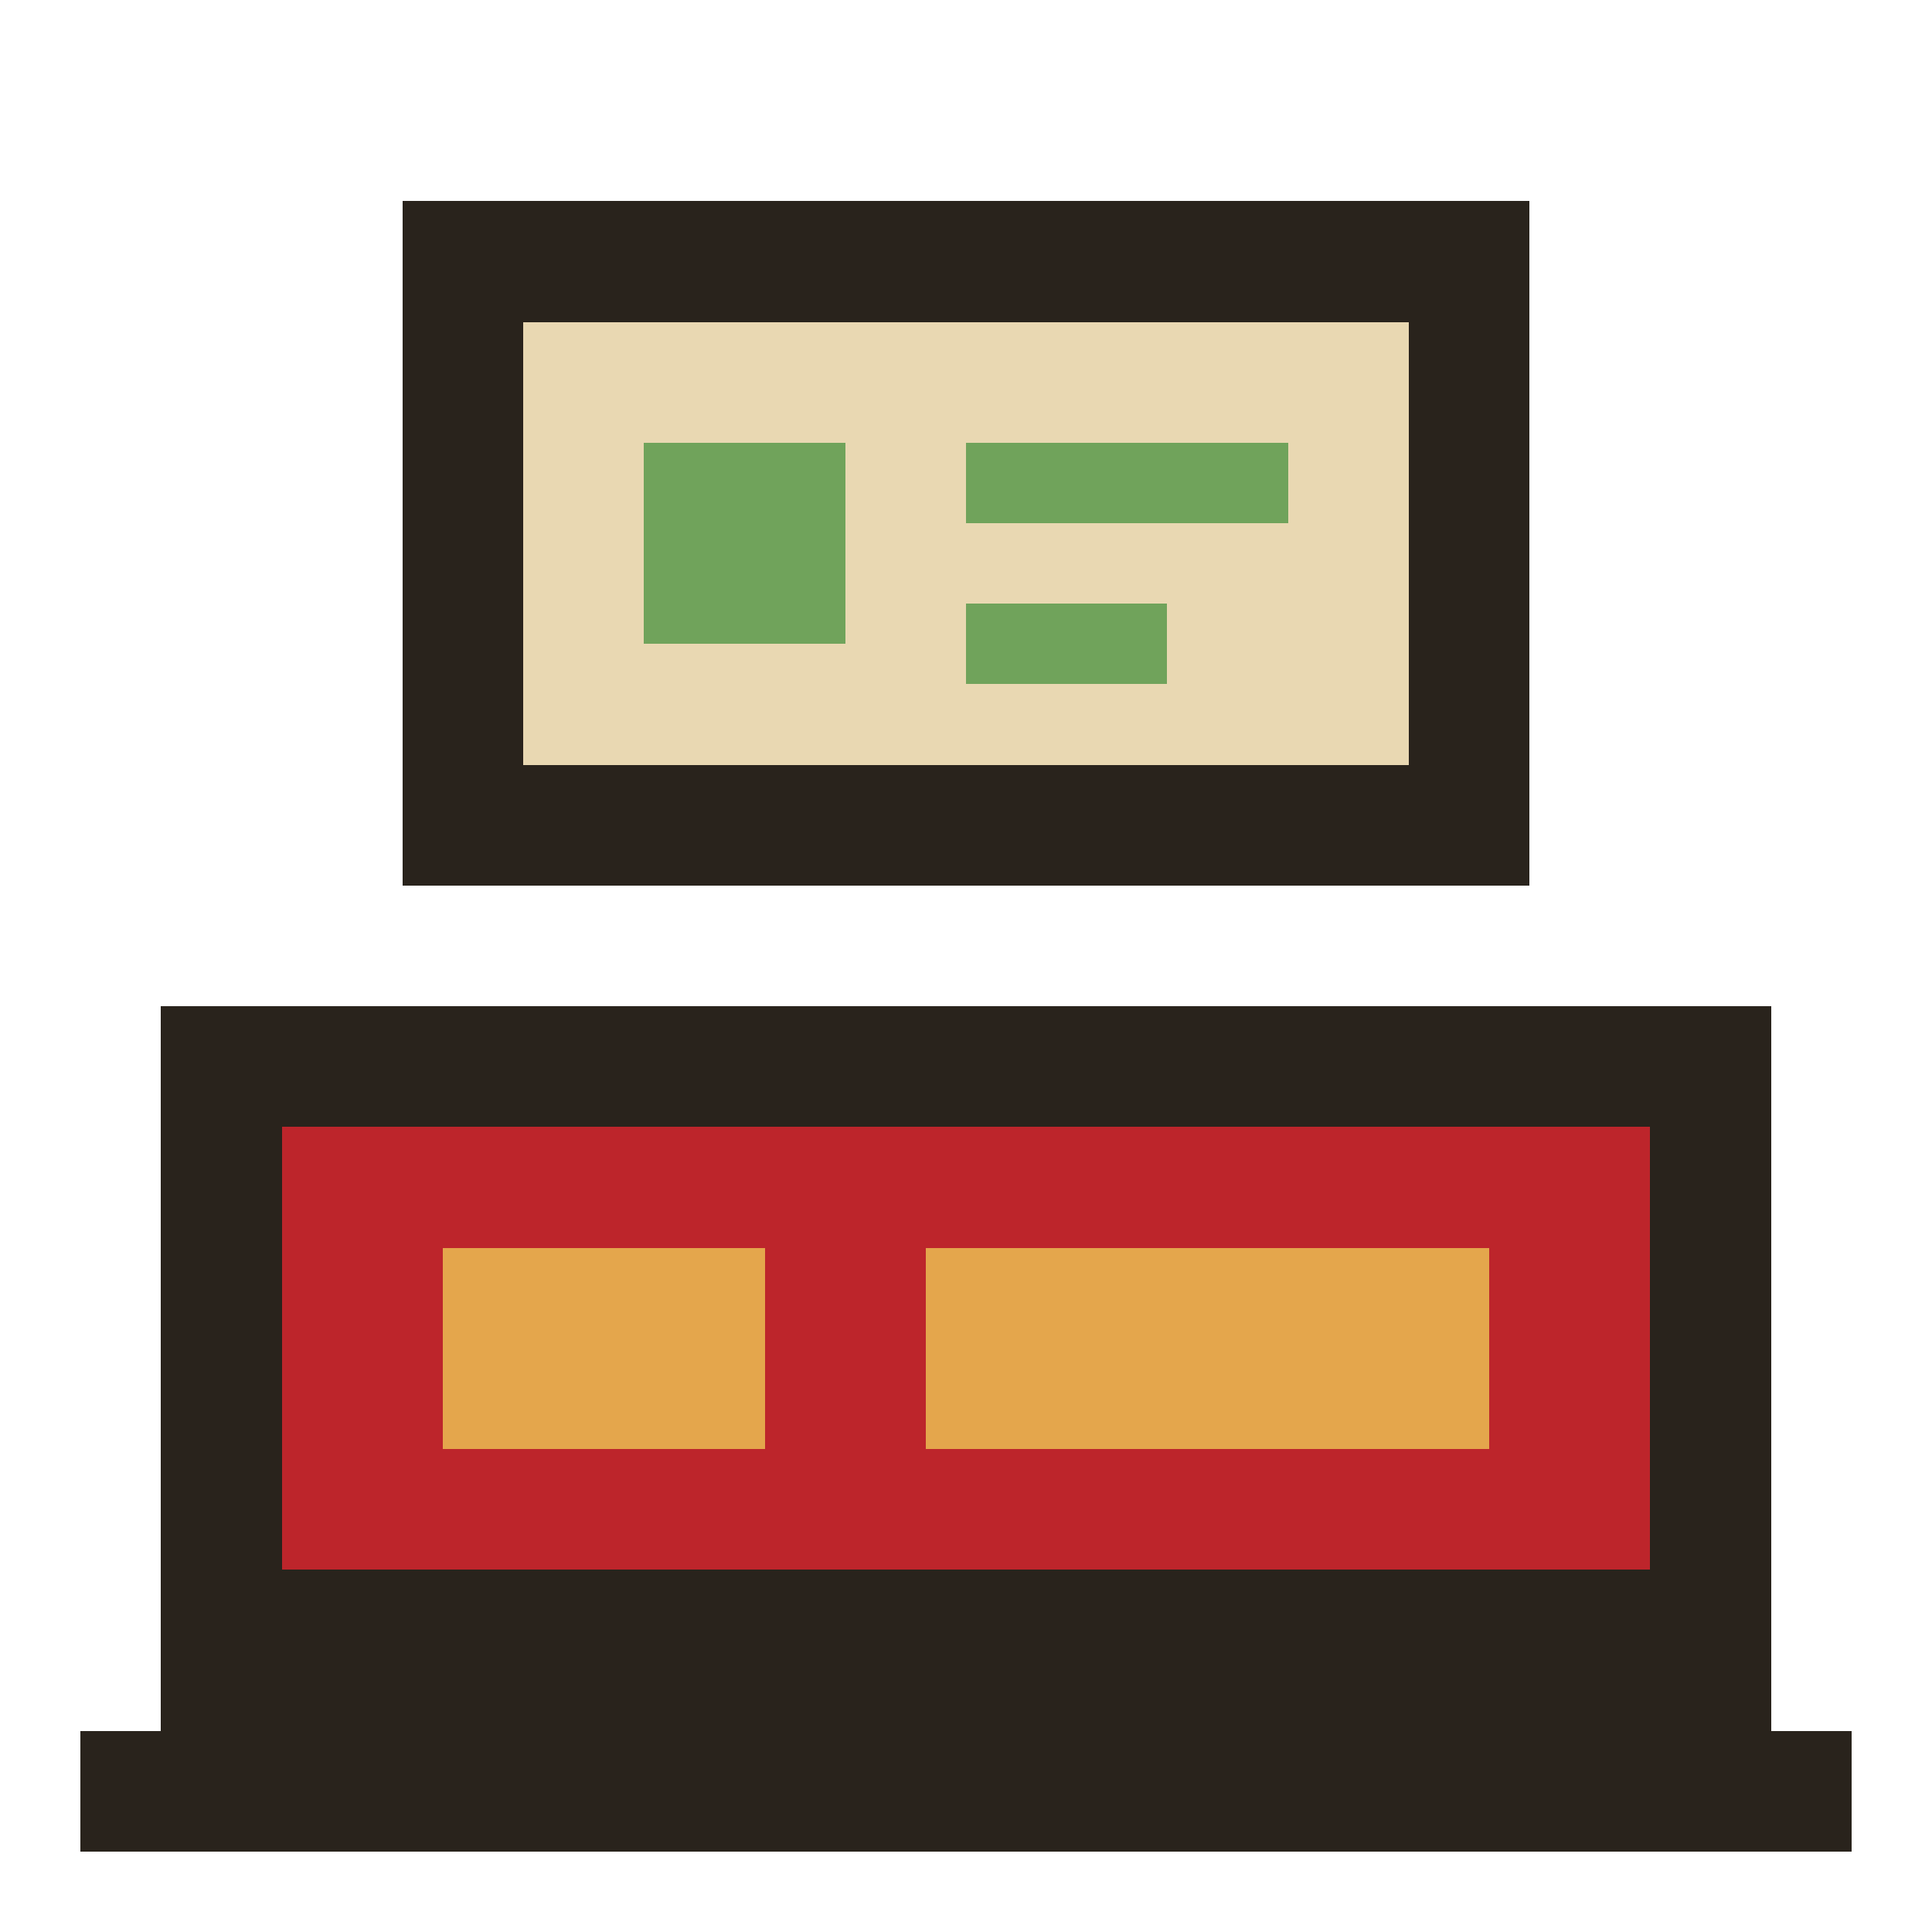
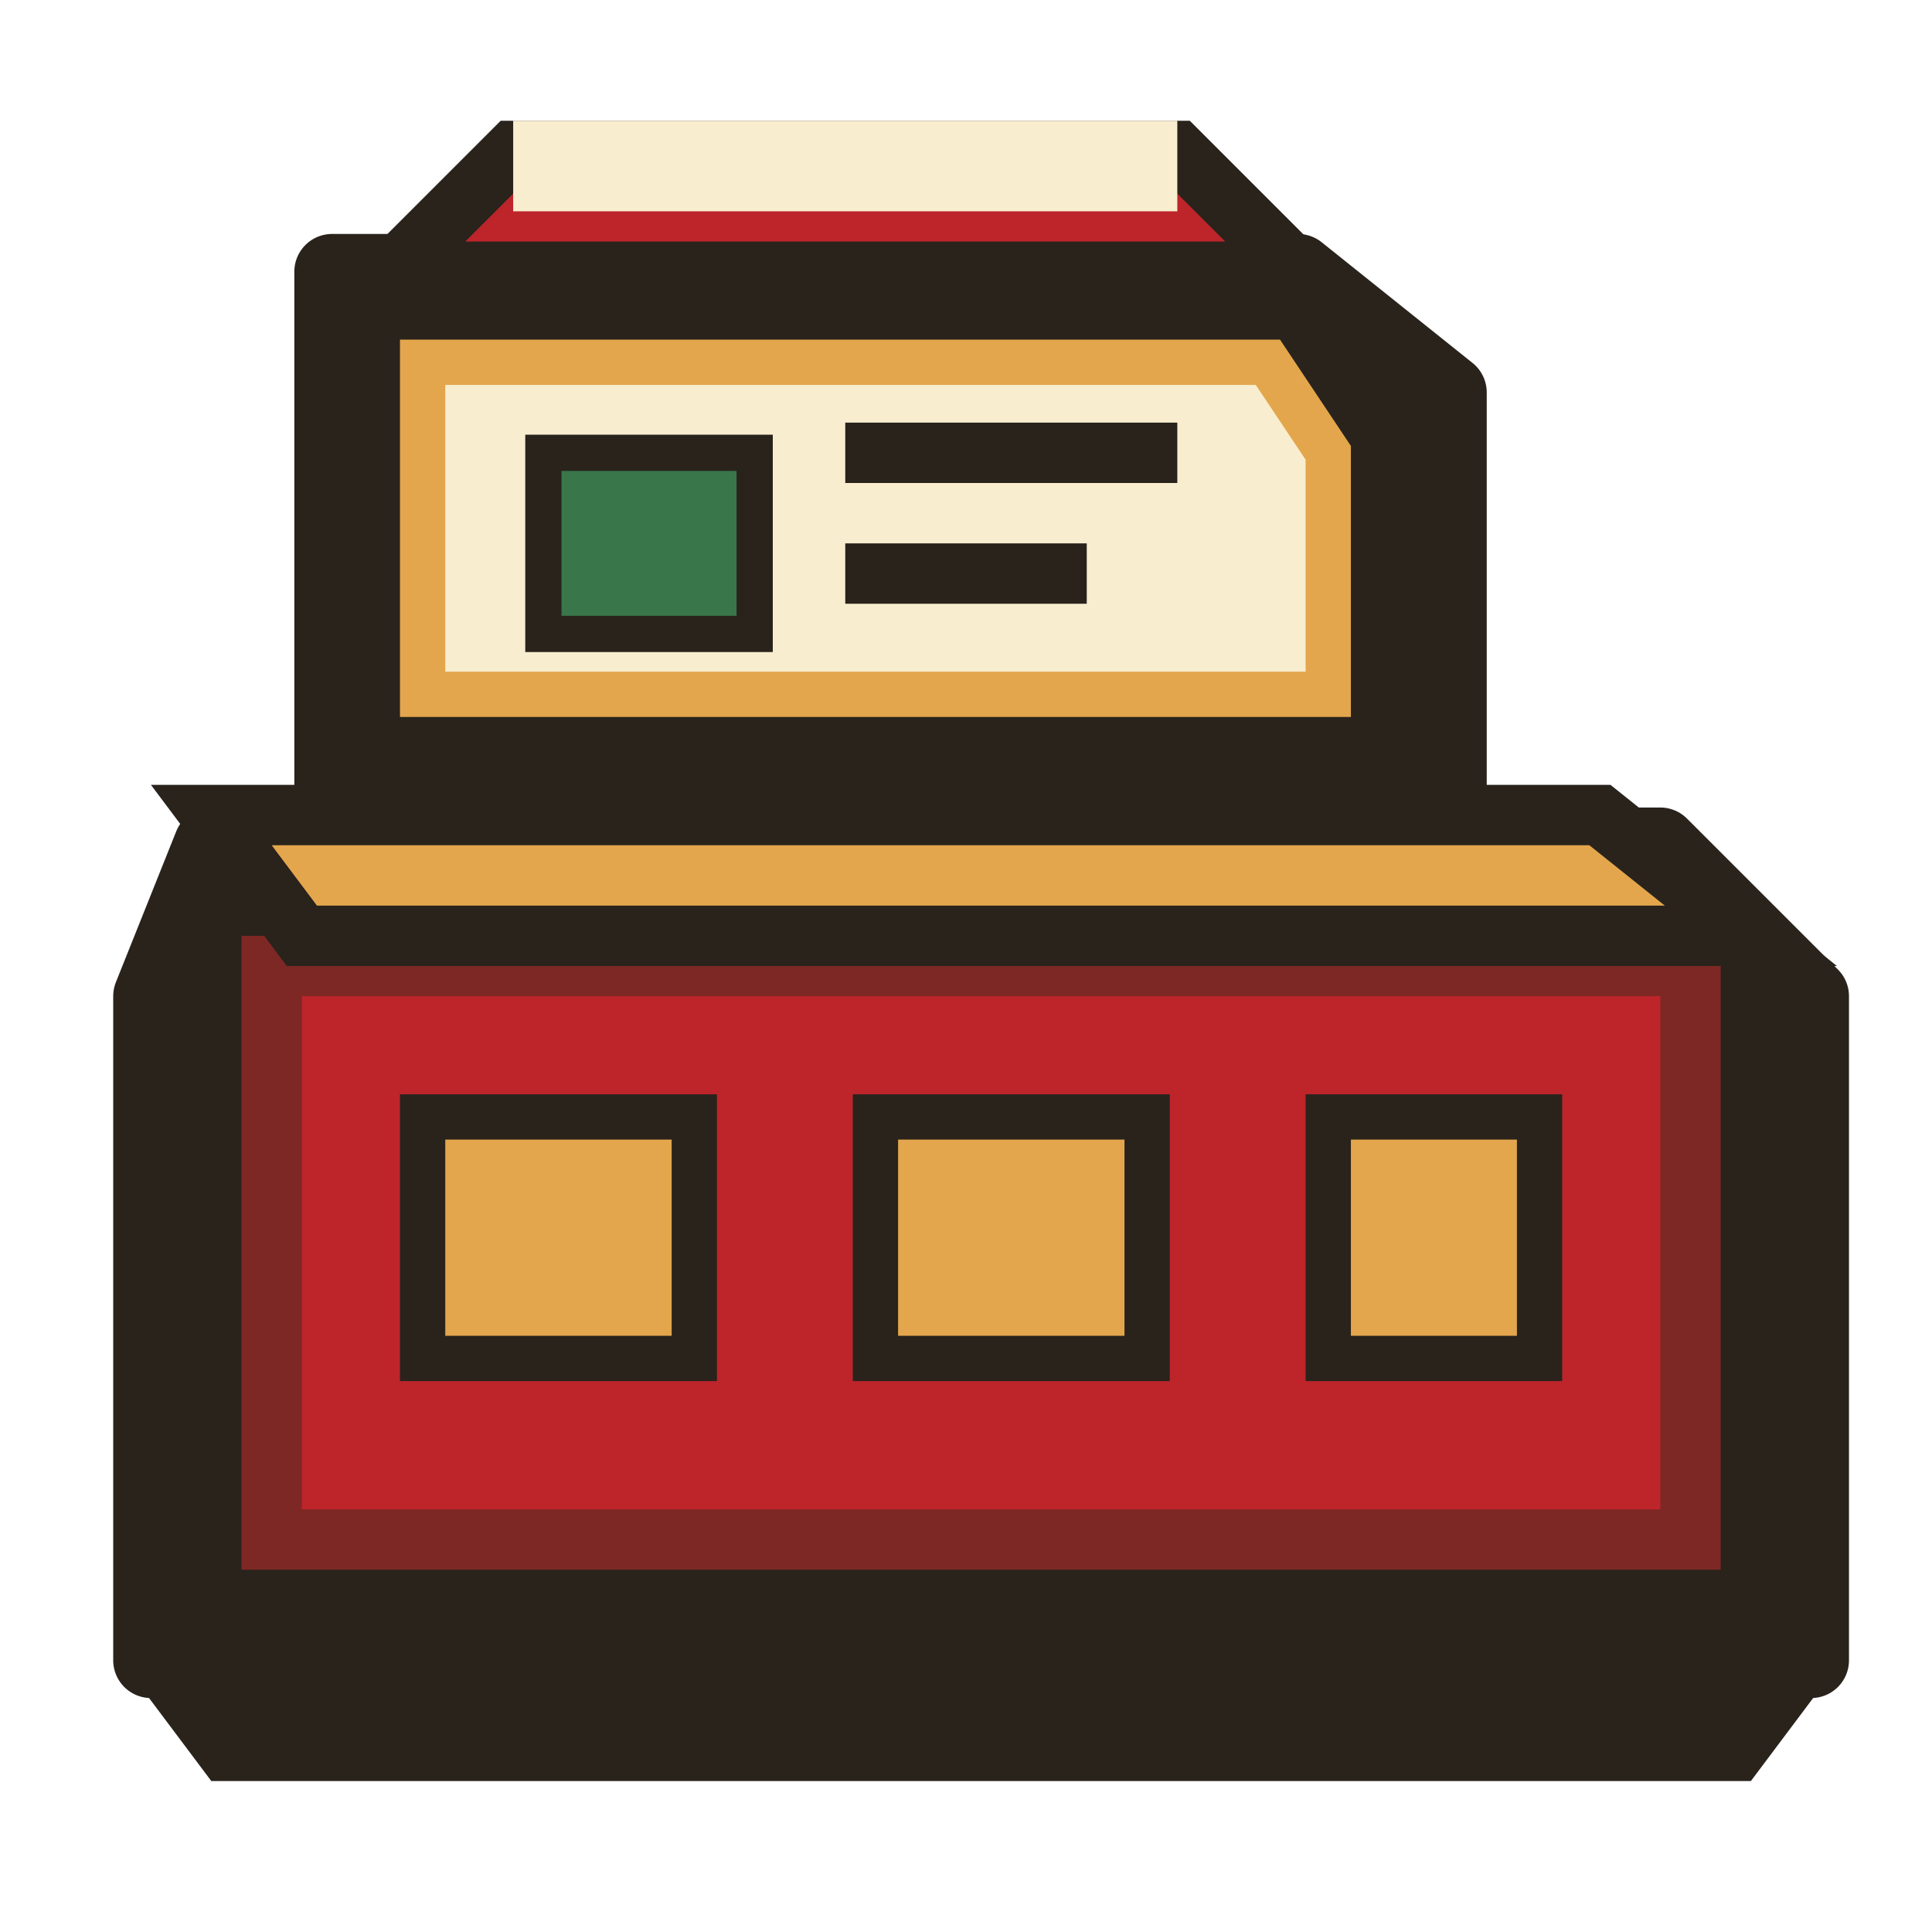
- <svg xmlns="http://www.w3.org/2000/svg" viewBox="0 0 48 48" shape-rendering="crispEdges">
-   <path fill="#29231C" d="M4 25h40v18H4z" />
-   <path fill="#BD252B" d="M7 28h34v11H7z" />
-   <path fill="#E4A64C" d="M11 31h8v5h-8zM23 31h14v5H23z" />
-   <path fill="#29231C" d="M10 5h28v17H10z" />
-   <path fill="#E9D8B2" d="M13 8h22v11H13z" />
-   <path fill="#70A35B" d="M16 11h5v5h-5zM24 11h8v2h-8zM24 15h5v2h-5z" />
-   <path fill="#29231C" d="M2 43h44v3H2z" />
+ <svg xmlns="http://www.w3.org/2000/svg" viewBox="0 0 64 64">
+   <path d="M7 28 55 28 60 33 60 55 5 55 5 33Z" fill="#29231c" stroke="#29231c" stroke-width="2.5" stroke-linejoin="round" />
+   <path d="M9 32 56 32 56 51 9 51Z" fill="#bd252b" stroke="#7d2824" stroke-width="2" />
+   <path d="M14 37 23 37 23 45 14 45Z M29 37 38 37 38 45 29 45Z M44 37 51 37 51 45 44 45Z" fill="#e4a64c" stroke="#29231c" stroke-width="1.5" />
+   <path d="M11 9 43 9 48 13 48 27 11 27Z" fill="#29231c" stroke="#29231c" stroke-width="2.5" stroke-linejoin="round" />
+   <path d="M14 12 42 12 44 15 44 23 14 23Z" fill="#f8edcf" stroke="#e4a64c" stroke-width="1.5" />
+   <path d="M18 15 25 15 25 21 18 21Z" fill="#39764a" stroke="#29231c" stroke-width="1.2" />
+   <path d="M28 15 39 15M28 19 36 19" stroke="#29231c" stroke-width="2" />
+   <path d="M7 27 53 27 58 31 10 31Z" fill="#e4a64c" stroke="#29231c" stroke-width="2" />
+   <path d="M4 55 61 55 58 59 7 59Z" fill="#29231c" />
+   <path d="M17 5 39 5 43 9 13 9Z" fill="#bd252b" stroke="#29231c" stroke-width="2" />
+   <path d="M17 4 39 4 39 7 17 7Z" fill="#f8edcf" />
</svg>
